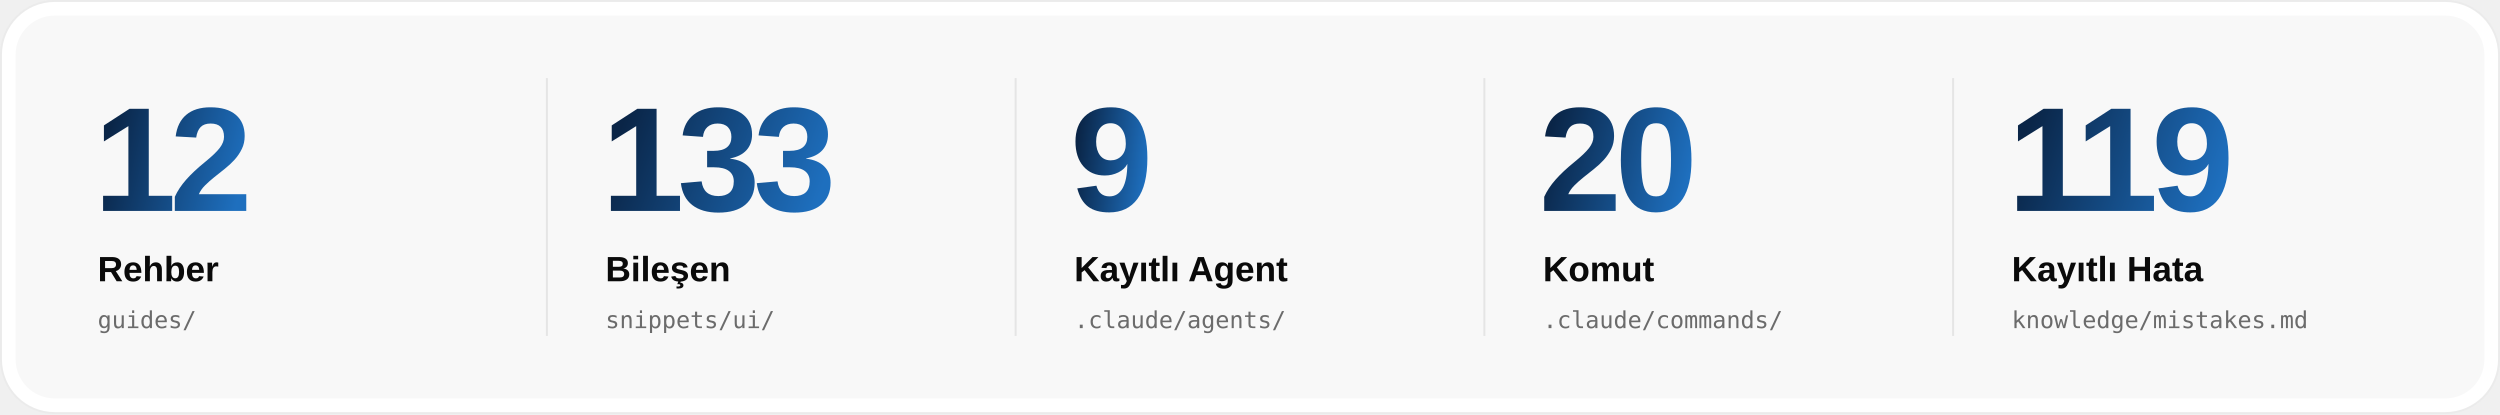
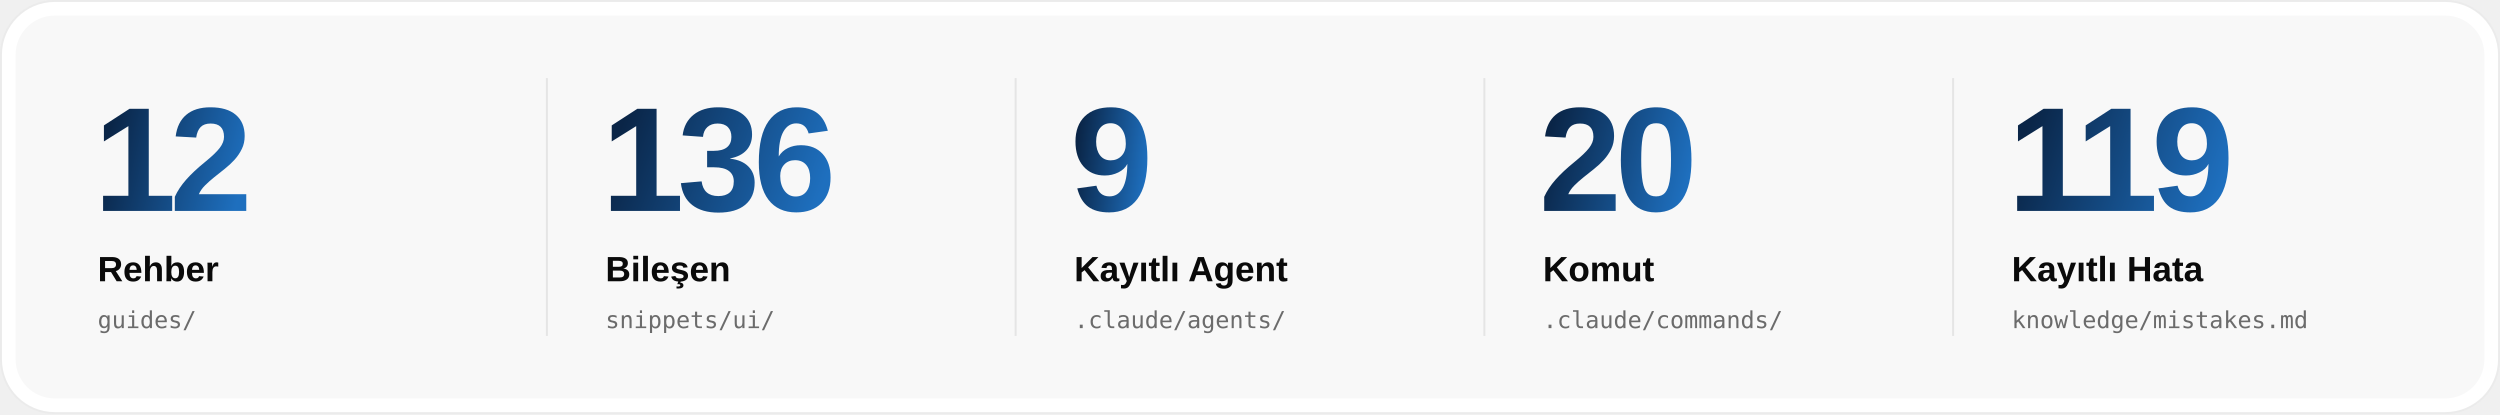
- <svg xmlns="http://www.w3.org/2000/svg" width="1280" height="212" viewBox="0 0 1280 212" role="img" aria-label="12 Rehber, 133 Bileşen, 9 Kayıtlı Agent, 20 Komut, 119 Kayıtlı Hata">
+ <svg xmlns="http://www.w3.org/2000/svg" width="1280" height="212" viewBox="0 0 1280 212" role="img" aria-label="12 Rehber, 136 Bileşen, 9 Kayıtlı Agent, 20 Komut, 119 Kayıtlı Hata">
  <defs>
    <linearGradient id="stat-ink" x1="0.008" y1="0.413" x2="0.992" y2="0.587">
      <stop offset="0%" stop-color="#0a2547" />
      <stop offset="100%" stop-color="#1e6fbe" />
    </linearGradient>
  </defs>
  <rect width="1280" height="212" rx="28" fill="#ffffff" />
  <rect x="8" y="8" width="1264" height="196" rx="20" fill="rgb(0,0,0)" fill-opacity="0.03" />
  <g transform="translate(40 0)">
    <text x="8" y="108" font-family="-apple-system, BlinkMacSystemFont, 'Segoe UI', 'Helvetica Neue', Arial, sans-serif" font-size="76" font-weight="800" letter-spacing="-3.4" fill="url(#stat-ink)">12</text>
    <text x="10" y="144" font-family="-apple-system, BlinkMacSystemFont, 'Segoe UI', 'Helvetica Neue', Arial, sans-serif" font-size="18" font-weight="650" fill="#0a0a0a">Rehber</text>
    <text x="10" y="168" font-family="ui-monospace, SFMono-Regular, Menlo, Consolas, monospace" font-size="12" fill="#6b6b6b">guides/</text>
  </g>
  <g transform="translate(280 0)">
    <line x1="0" y1="40" x2="0" y2="172" stroke="rgb(0,0,0)" stroke-opacity="0.08" />
-     <text x="28" y="108" font-family="-apple-system, BlinkMacSystemFont, 'Segoe UI', 'Helvetica Neue', Arial, sans-serif" font-size="76" font-weight="800" letter-spacing="-3.4" fill="url(#stat-ink)">133</text>
+     <text x="28" y="108" font-family="-apple-system, BlinkMacSystemFont, 'Segoe UI', 'Helvetica Neue', Arial, sans-serif" font-size="76" font-weight="800" letter-spacing="-3.4" fill="url(#stat-ink)">136</text>
    <text x="30" y="144" font-family="-apple-system, BlinkMacSystemFont, 'Segoe UI', 'Helvetica Neue', Arial, sans-serif" font-size="18" font-weight="650" fill="#0a0a0a">Bileşen</text>
    <text x="30" y="168" font-family="ui-monospace, SFMono-Regular, Menlo, Consolas, monospace" font-size="12" fill="#6b6b6b">snippets/ui/</text>
  </g>
  <g transform="translate(520 0)">
    <line x1="0" y1="40" x2="0" y2="172" stroke="rgb(0,0,0)" stroke-opacity="0.08" />
    <text x="28" y="108" font-family="-apple-system, BlinkMacSystemFont, 'Segoe UI', 'Helvetica Neue', Arial, sans-serif" font-size="76" font-weight="800" letter-spacing="-3.4" fill="url(#stat-ink)">9</text>
    <text x="30" y="144" font-family="-apple-system, BlinkMacSystemFont, 'Segoe UI', 'Helvetica Neue', Arial, sans-serif" font-size="18" font-weight="650" fill="#0a0a0a">Kayıtlı Agent</text>
    <text x="30" y="168" font-family="ui-monospace, SFMono-Regular, Menlo, Consolas, monospace" font-size="12" fill="#6b6b6b">.claude/agents/</text>
  </g>
  <g transform="translate(760 0)">
    <line x1="0" y1="40" x2="0" y2="172" stroke="rgb(0,0,0)" stroke-opacity="0.08" />
    <text x="28" y="108" font-family="-apple-system, BlinkMacSystemFont, 'Segoe UI', 'Helvetica Neue', Arial, sans-serif" font-size="76" font-weight="800" letter-spacing="-3.4" fill="url(#stat-ink)">20</text>
    <text x="30" y="144" font-family="-apple-system, BlinkMacSystemFont, 'Segoe UI', 'Helvetica Neue', Arial, sans-serif" font-size="18" font-weight="650" fill="#0a0a0a">Komut</text>
    <text x="30" y="168" font-family="ui-monospace, SFMono-Regular, Menlo, Consolas, monospace" font-size="12" fill="#6b6b6b">.claude/commands/</text>
  </g>
  <g transform="translate(1000 0)">
    <line x1="0" y1="40" x2="0" y2="172" stroke="rgb(0,0,0)" stroke-opacity="0.08" />
    <text x="28" y="108" font-family="-apple-system, BlinkMacSystemFont, 'Segoe UI', 'Helvetica Neue', Arial, sans-serif" font-size="76" font-weight="800" letter-spacing="-3.4" fill="url(#stat-ink)">119</text>
    <text x="30" y="144" font-family="-apple-system, BlinkMacSystemFont, 'Segoe UI', 'Helvetica Neue', Arial, sans-serif" font-size="18" font-weight="650" fill="#0a0a0a">Kayıtlı Hata</text>
    <text x="30" y="168" font-family="ui-monospace, SFMono-Regular, Menlo, Consolas, monospace" font-size="12" fill="#6b6b6b">knowledge/mistakes.md</text>
  </g>
  <rect x="0.5" y="0.5" width="1279" height="211" rx="27.5" fill="none" stroke="rgb(0,0,0)" stroke-opacity="0.08" />
</svg>
